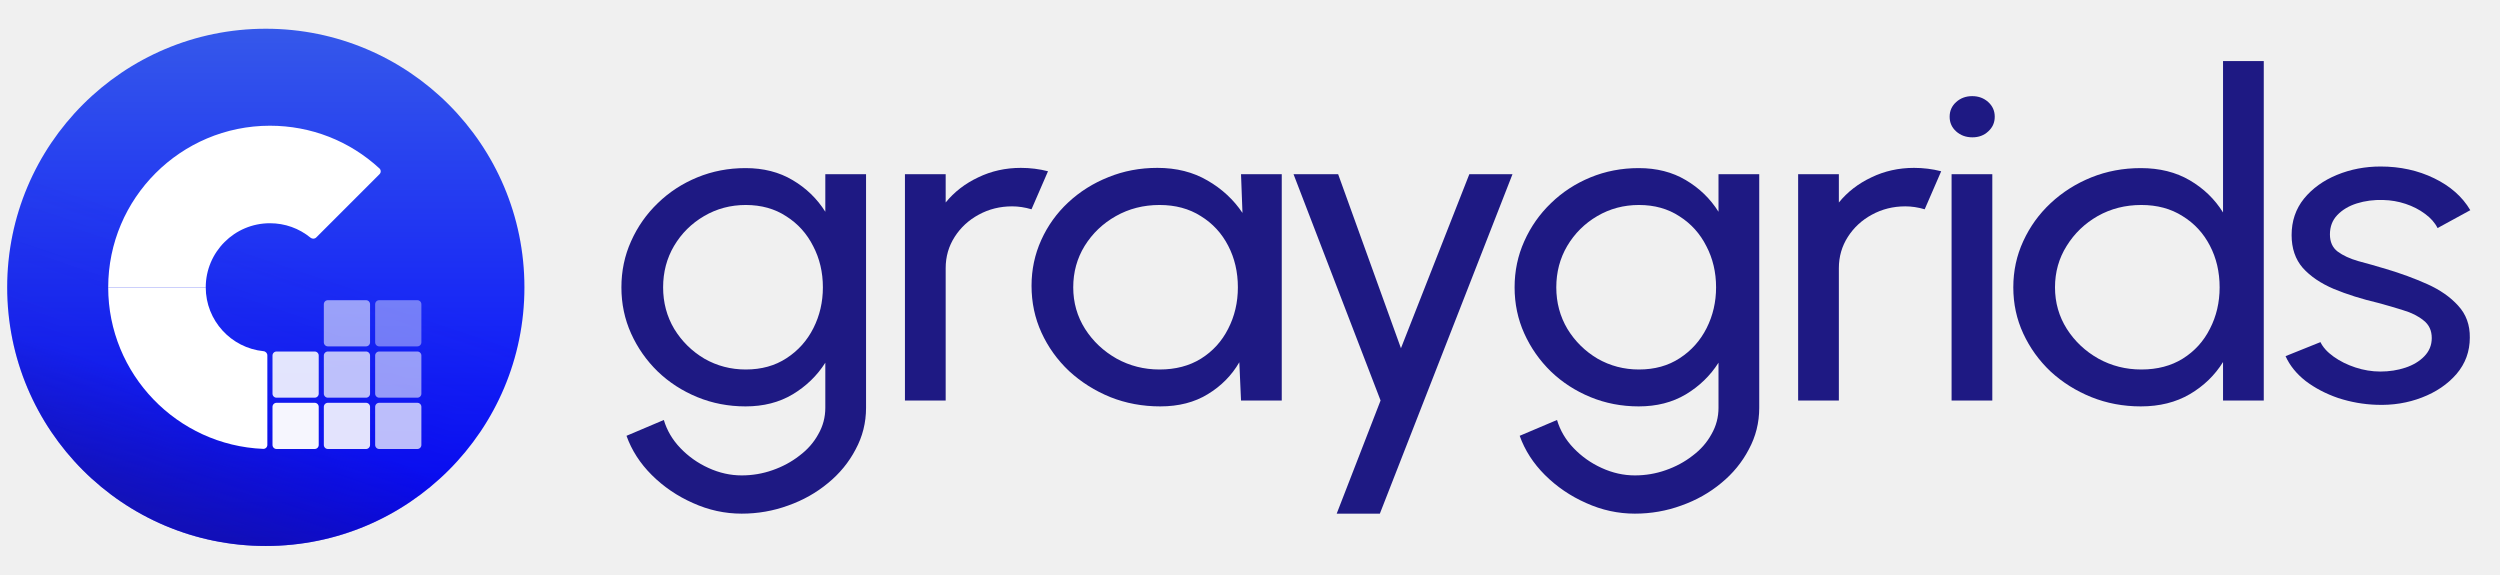
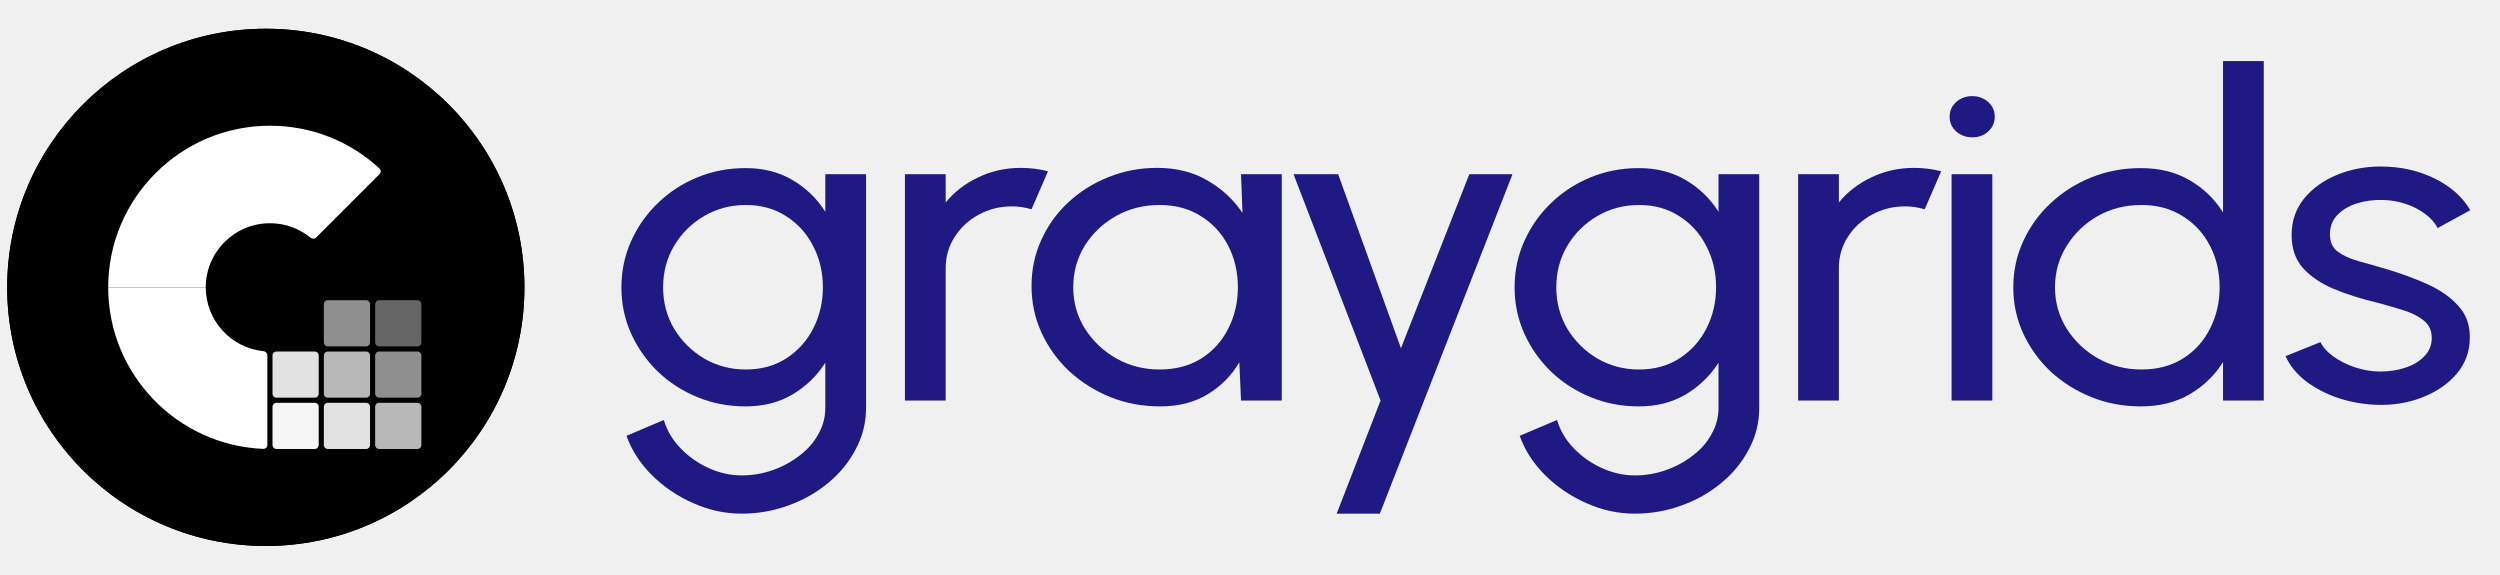
<svg xmlns="http://www.w3.org/2000/svg" width="174" height="40" viewBox="0 0 174 40" fill="none">
-   <g clip-path="url(#clip0_2001_9489)">
+   <g clipPath="url(#clip0_2001_9489)">
    <path d="M36.5 20C36.5 10.059 28.441 2 18.5 2C8.559 2 0.5 10.059 0.5 20C0.5 29.941 8.559 38 18.5 38C28.441 38 36.5 29.941 36.5 20Z" fill="url(#paint0_linear_2001_9489)" />
-     <path d="M36.5 20C36.5 10.059 28.441 2 18.5 2C8.559 2 0.5 10.059 0.5 20C0.5 29.941 8.559 38 18.5 38C28.441 38 36.5 29.941 36.5 20Z" fill="url(#paint1_linear_2001_9489)" fill-opacity="0.56" />
+     <path d="M36.5 20C36.5 10.059 28.441 2 18.5 2C8.559 2 0.5 10.059 0.5 20C0.5 29.941 8.559 38 18.5 38C28.441 38 36.5 29.941 36.5 20Z" fill="url(#paint1_linear_2001_9489)" fillOpacity="0.56" />
    <path d="M18.787 8.75C21.637 8.75 24.328 9.803 26.41 11.723C26.525 11.829 26.527 12.01 26.416 12.121L22.008 16.529C21.901 16.636 21.73 16.638 21.613 16.543C20.817 15.891 19.829 15.537 18.788 15.537C16.324 15.535 14.32 17.539 14.32 20H7.531C7.531 13.797 12.581 8.75 18.787 8.75Z" fill="white" />
    <path d="M14.32 20C14.32 22.31 16.085 24.216 18.337 24.442C18.488 24.457 18.607 24.581 18.607 24.732V30.964C18.607 31.121 18.478 31.248 18.321 31.242C12.329 30.996 7.531 26.047 7.531 20H14.32Z" fill="white" />
    <path opacity="0.56" d="M25.475 20.893H22.82C22.665 20.893 22.539 21.019 22.539 21.174V23.827C22.539 23.982 22.665 24.108 22.82 24.108H25.475C25.63 24.108 25.756 23.982 25.756 23.827V21.174C25.756 21.019 25.63 20.893 25.475 20.893Z" fill="white" />
    <path opacity="0.4" d="M29.047 20.893H26.392C26.237 20.893 26.111 21.019 26.111 21.174V23.827C26.111 23.982 26.237 24.108 26.392 24.108H29.047C29.202 24.108 29.328 23.982 29.328 23.827V21.174C29.328 21.019 29.202 20.893 29.047 20.893Z" fill="white" />
    <path opacity="0.72" d="M25.475 24.465H22.82C22.665 24.465 22.539 24.591 22.539 24.746V27.399C22.539 27.554 22.665 27.68 22.82 27.68H25.475C25.63 27.68 25.756 27.554 25.756 27.399V24.746C25.756 24.591 25.63 24.465 25.475 24.465Z" fill="white" />
    <path opacity="0.88" d="M21.901 24.465H19.247C19.092 24.465 18.966 24.591 18.966 24.746V27.399C18.966 27.554 19.092 27.68 19.247 27.68H21.901C22.057 27.68 22.183 27.554 22.183 27.399V24.746C22.183 24.591 22.057 24.465 21.901 24.465Z" fill="white" />
    <path opacity="0.56" d="M29.047 24.465H26.392C26.237 24.465 26.111 24.591 26.111 24.746V27.399C26.111 27.554 26.237 27.68 26.392 27.68H29.047C29.202 27.68 29.328 27.554 29.328 27.399V24.746C29.328 24.591 29.202 24.465 29.047 24.465Z" fill="white" />
    <path opacity="0.88" d="M25.475 28.035H22.82C22.665 28.035 22.539 28.161 22.539 28.316V30.968C22.539 31.124 22.665 31.25 22.82 31.25H25.475C25.63 31.25 25.756 31.124 25.756 30.968V28.316C25.756 28.161 25.63 28.035 25.475 28.035Z" fill="white" />
    <path opacity="0.96" d="M21.901 28.035H19.247C19.092 28.035 18.966 28.161 18.966 28.316V30.968C18.966 31.124 19.092 31.25 19.247 31.25H21.901C22.057 31.25 22.183 31.124 22.183 30.968V28.316C22.183 28.161 22.057 28.035 21.901 28.035Z" fill="white" />
    <path opacity="0.72" d="M29.047 28.035H26.392C26.237 28.035 26.111 28.161 26.111 28.316V30.968C26.111 31.124 26.237 31.25 26.392 31.25H29.047C29.202 31.25 29.328 31.124 29.328 30.968V28.316C29.328 28.161 29.202 28.035 29.047 28.035Z" fill="white" />
    <path d="M57.442 12.125H60.277V28.379C60.277 29.419 60.035 30.384 59.551 31.277C59.079 32.18 58.438 32.962 57.627 33.624C56.818 34.296 55.895 34.816 54.86 35.183C53.825 35.561 52.745 35.75 51.62 35.75C50.45 35.75 49.319 35.503 48.228 35.01C47.137 34.527 46.181 33.876 45.359 33.057C44.549 32.248 43.964 31.34 43.604 30.332L46.203 29.23C46.417 29.954 46.799 30.605 47.351 31.183C47.913 31.77 48.566 32.233 49.308 32.569C50.062 32.915 50.833 33.088 51.62 33.088C52.362 33.088 53.077 32.968 53.763 32.726C54.461 32.484 55.085 32.148 55.636 31.718C56.199 31.298 56.638 30.799 56.953 30.222C57.279 29.655 57.442 29.041 57.442 28.379V25.245C56.868 26.148 56.109 26.883 55.164 27.45C54.23 28.006 53.139 28.285 51.89 28.285C50.697 28.285 49.578 28.069 48.532 27.639C47.486 27.208 46.569 26.615 45.781 25.859C44.994 25.093 44.375 24.21 43.925 23.213C43.475 22.215 43.25 21.145 43.25 20C43.25 18.855 43.475 17.785 43.925 16.787C44.375 15.779 44.994 14.897 45.781 14.141C46.569 13.374 47.486 12.776 48.532 12.345C49.578 11.915 50.697 11.7 51.89 11.7C53.139 11.7 54.23 11.978 55.164 12.534C56.109 13.091 56.868 13.826 57.442 14.739V12.125ZM51.907 25.717C52.998 25.717 53.943 25.455 54.742 24.93C55.552 24.405 56.176 23.706 56.615 22.835C57.054 21.963 57.273 21.018 57.273 20C57.273 18.95 57.048 17.994 56.598 17.134C56.159 16.262 55.535 15.569 54.725 15.055C53.926 14.53 52.987 14.267 51.907 14.267C50.849 14.267 49.882 14.524 49.004 15.039C48.127 15.553 47.429 16.246 46.912 17.118C46.406 17.979 46.153 18.939 46.153 20C46.153 21.061 46.411 22.026 46.929 22.898C47.458 23.759 48.155 24.447 49.021 24.961C49.899 25.465 50.861 25.717 51.907 25.717Z" fill="#1E1983" />
    <path d="M62.984 27.875V12.125H65.819V14.094C66.416 13.359 67.169 12.776 68.081 12.346C68.992 11.905 69.982 11.684 71.051 11.684C71.703 11.684 72.333 11.763 72.941 11.92L71.793 14.566C71.332 14.43 70.882 14.362 70.443 14.362C69.599 14.362 68.823 14.556 68.114 14.944C67.417 15.322 66.86 15.837 66.444 16.488C66.028 17.139 65.819 17.863 65.819 18.661V27.875H62.984Z" fill="#1E1983" />
    <path d="M86.375 12.125H89.21V27.875H86.375L86.257 25.213C85.728 26.127 84.997 26.867 84.063 27.434C83.141 28.001 82.038 28.285 80.755 28.285C79.518 28.285 78.359 28.069 77.279 27.639C76.199 27.198 75.243 26.594 74.41 25.828C73.589 25.051 72.948 24.158 72.487 23.15C72.025 22.142 71.795 21.055 71.795 19.89C71.795 18.766 72.02 17.706 72.47 16.708C72.92 15.711 73.544 14.839 74.343 14.094C75.153 13.338 76.087 12.75 77.144 12.33C78.202 11.899 79.338 11.684 80.553 11.684C81.88 11.684 83.045 11.978 84.046 12.566C85.047 13.144 85.857 13.894 86.476 14.818L86.375 12.125ZM80.705 25.717C81.819 25.717 82.781 25.465 83.591 24.961C84.412 24.447 85.042 23.754 85.481 22.882C85.93 22.011 86.156 21.05 86.156 20C86.156 18.929 85.93 17.963 85.481 17.102C85.031 16.231 84.395 15.543 83.574 15.039C82.764 14.524 81.807 14.267 80.705 14.267C79.591 14.267 78.579 14.524 77.667 15.039C76.756 15.553 76.031 16.246 75.49 17.118C74.962 17.979 74.697 18.94 74.697 20C74.697 21.061 74.973 22.027 75.524 22.898C76.076 23.759 76.807 24.447 77.718 24.961C78.629 25.465 79.625 25.717 80.705 25.717Z" fill="#1E1983" />
    <path d="M102.265 12.125H105.269L96.038 35.75H93.034L96.088 27.875L90.03 12.125H93.135L97.506 24.237L102.265 12.125Z" fill="#1E1983" />
    <path d="M119.608 12.125H122.443V28.379C122.443 29.419 122.201 30.384 121.717 31.277C121.245 32.18 120.603 32.962 119.793 33.624C118.983 34.296 118.061 34.816 117.026 35.183C115.991 35.561 114.911 35.75 113.786 35.75C112.616 35.75 111.485 35.503 110.394 35.01C109.303 34.527 108.347 33.876 107.525 33.057C106.715 32.248 106.13 31.34 105.77 30.332L108.369 29.23C108.583 29.954 108.965 30.605 109.517 31.183C110.079 31.77 110.732 32.233 111.474 32.569C112.228 32.915 112.998 33.088 113.786 33.088C114.528 33.088 115.243 32.968 115.929 32.726C116.627 32.484 117.251 32.148 117.802 31.718C118.365 31.298 118.803 30.799 119.118 30.222C119.445 29.655 119.608 29.041 119.608 28.379V25.245C119.034 26.148 118.275 26.883 117.33 27.45C116.396 28.006 115.305 28.285 114.056 28.285C112.863 28.285 111.744 28.069 110.698 27.639C109.652 27.208 108.735 26.615 107.947 25.859C107.16 25.093 106.541 24.21 106.091 23.213C105.641 22.215 105.416 21.145 105.416 20C105.416 18.855 105.641 17.785 106.091 16.787C106.541 15.779 107.16 14.897 107.947 14.141C108.735 13.374 109.652 12.776 110.698 12.345C111.744 11.915 112.863 11.7 114.056 11.7C115.305 11.7 116.396 11.978 117.33 12.534C118.275 13.091 119.034 13.826 119.608 14.739V12.125ZM114.073 25.717C115.164 25.717 116.109 25.455 116.908 24.93C117.718 24.405 118.342 23.706 118.781 22.835C119.22 21.963 119.439 21.018 119.439 20C119.439 18.95 119.214 17.994 118.764 17.134C118.325 16.262 117.701 15.569 116.891 15.055C116.092 14.53 115.153 14.267 114.073 14.267C113.015 14.267 112.048 14.524 111.17 15.039C110.293 15.553 109.595 16.246 109.078 17.118C108.572 17.979 108.318 18.939 108.318 20C108.318 21.061 108.577 22.026 109.095 22.898C109.623 23.759 110.321 24.447 111.187 24.961C112.065 25.465 113.027 25.717 114.073 25.717Z" fill="#1E1983" />
    <path d="M125.15 27.875V12.125H127.985V14.094C128.582 13.359 129.335 12.776 130.247 12.346C131.158 11.905 132.148 11.684 133.217 11.684C133.869 11.684 134.499 11.763 135.107 11.92L133.959 14.566C133.498 14.43 133.048 14.362 132.609 14.362C131.765 14.362 130.989 14.556 130.28 14.944C129.583 15.322 129.026 15.837 128.61 16.488C128.194 17.139 127.985 17.863 127.985 18.661V27.875H125.15Z" fill="#1E1983" />
    <path d="M135.83 12.125H138.665V27.875H135.83V12.125ZM137.282 9.558C136.832 9.558 136.455 9.421 136.151 9.148C135.847 8.875 135.695 8.534 135.695 8.125C135.695 7.715 135.847 7.374 136.151 7.101C136.455 6.828 136.826 6.691 137.265 6.691C137.704 6.691 138.075 6.828 138.379 7.101C138.682 7.374 138.834 7.715 138.834 8.125C138.834 8.534 138.682 8.875 138.379 9.148C138.086 9.421 137.72 9.558 137.282 9.558Z" fill="#1E1983" />
    <path d="M154.723 4.25H157.558V27.875H154.723V25.198C154.149 26.122 153.378 26.867 152.411 27.434C151.443 28.001 150.307 28.285 149.002 28.285C147.776 28.285 146.628 28.069 145.559 27.639C144.491 27.208 143.546 26.615 142.724 25.859C141.914 25.093 141.279 24.21 140.818 23.213C140.356 22.215 140.126 21.145 140.126 20C140.126 18.855 140.356 17.785 140.818 16.787C141.279 15.779 141.914 14.897 142.724 14.141C143.546 13.374 144.491 12.776 145.559 12.345C146.628 11.915 147.776 11.7 149.002 11.7C150.307 11.7 151.443 11.983 152.411 12.55C153.378 13.117 154.149 13.863 154.723 14.787V4.25ZM149.036 25.717C150.149 25.717 151.111 25.465 151.921 24.961C152.743 24.447 153.373 23.754 153.811 22.882C154.261 22.011 154.486 21.05 154.486 20C154.486 18.929 154.261 17.963 153.811 17.102C153.361 16.23 152.726 15.543 151.904 15.039C151.094 14.524 150.138 14.267 149.036 14.267C147.922 14.267 146.909 14.524 145.998 15.039C145.098 15.553 144.378 16.246 143.838 17.118C143.298 17.979 143.028 18.939 143.028 20C143.028 21.061 143.304 22.026 143.855 22.898C144.406 23.759 145.138 24.447 146.049 24.961C146.96 25.465 147.956 25.717 149.036 25.717Z" fill="#1E1983" />
    <path d="M165.403 28.174C164.491 28.143 163.603 27.985 162.736 27.702C161.881 27.408 161.128 27.014 160.475 26.52C159.834 26.016 159.367 25.439 159.074 24.788L161.504 23.811C161.673 24.168 161.977 24.504 162.416 24.819C162.854 25.134 163.361 25.386 163.934 25.575C164.508 25.764 165.088 25.859 165.673 25.859C166.291 25.859 166.871 25.77 167.411 25.591C167.951 25.413 168.389 25.15 168.727 24.804C169.076 24.447 169.25 24.021 169.25 23.528C169.25 23.003 169.059 22.593 168.676 22.299C168.305 21.995 167.833 21.759 167.259 21.591C166.696 21.412 166.123 21.244 165.538 21.087C164.379 20.814 163.344 20.488 162.433 20.11C161.521 19.722 160.801 19.233 160.273 18.645C159.755 18.047 159.496 17.286 159.496 16.362C159.496 15.385 159.783 14.54 160.357 13.826C160.942 13.112 161.707 12.561 162.652 12.172C163.597 11.784 164.609 11.589 165.689 11.589C167.051 11.589 168.294 11.862 169.419 12.408C170.544 12.954 171.382 13.695 171.933 14.629L169.655 15.873C169.464 15.495 169.171 15.165 168.778 14.881C168.384 14.587 167.934 14.356 167.428 14.188C166.921 14.02 166.404 13.931 165.875 13.92C165.223 13.899 164.609 13.978 164.036 14.157C163.473 14.335 163.018 14.608 162.669 14.976C162.331 15.333 162.163 15.779 162.163 16.314C162.163 16.839 162.343 17.238 162.703 17.511C163.074 17.784 163.552 18.005 164.137 18.173C164.733 18.33 165.38 18.514 166.078 18.724C167.101 19.029 168.058 19.38 168.946 19.779C169.835 20.178 170.549 20.677 171.089 21.276C171.641 21.874 171.911 22.614 171.899 23.496C171.899 24.462 171.59 25.308 170.971 26.032C170.353 26.746 169.548 27.292 168.558 27.67C167.579 28.048 166.528 28.216 165.403 28.174Z" fill="#1E1983" />
  </g>
  <defs>
    <linearGradient id="paint0_linear_2001_9489" x1="18.5" y1="2" x2="18.5" y2="38" gradientUnits="userSpaceOnUse">
-       <stop stop-color="#3558EA" />
-       <stop offset="1" stop-color="#0000FF" />
+       <stop stopColor="#3558EA" />
+       <stop offset="1" stopColor="#0000FF" />
    </linearGradient>
    <linearGradient id="paint1_linear_2001_9489" x1="23.289" y1="7.229" x2="7.433" y2="54.475" gradientUnits="userSpaceOnUse">
-       <stop offset="0.216" stop-color="#1E1983" stop-opacity="0" />
-       <stop offset="0.447" stop-color="#1E1983" stop-opacity="0.19" />
-       <stop offset="0.62" stop-color="#1E1983" />
+       <stop offset="0.216" stopColor="#1E1983" stopOpacity="0" />
+       <stop offset="0.447" stopColor="#1E1983" stopOpacity="0.19" />
+       <stop offset="0.62" stopColor="#1E1983" />
    </linearGradient>
    <clipPath id="clip0_2001_9489">
      <rect width="173" height="40" fill="white" transform="translate(0.5)" />
    </clipPath>
  </defs>
</svg>
